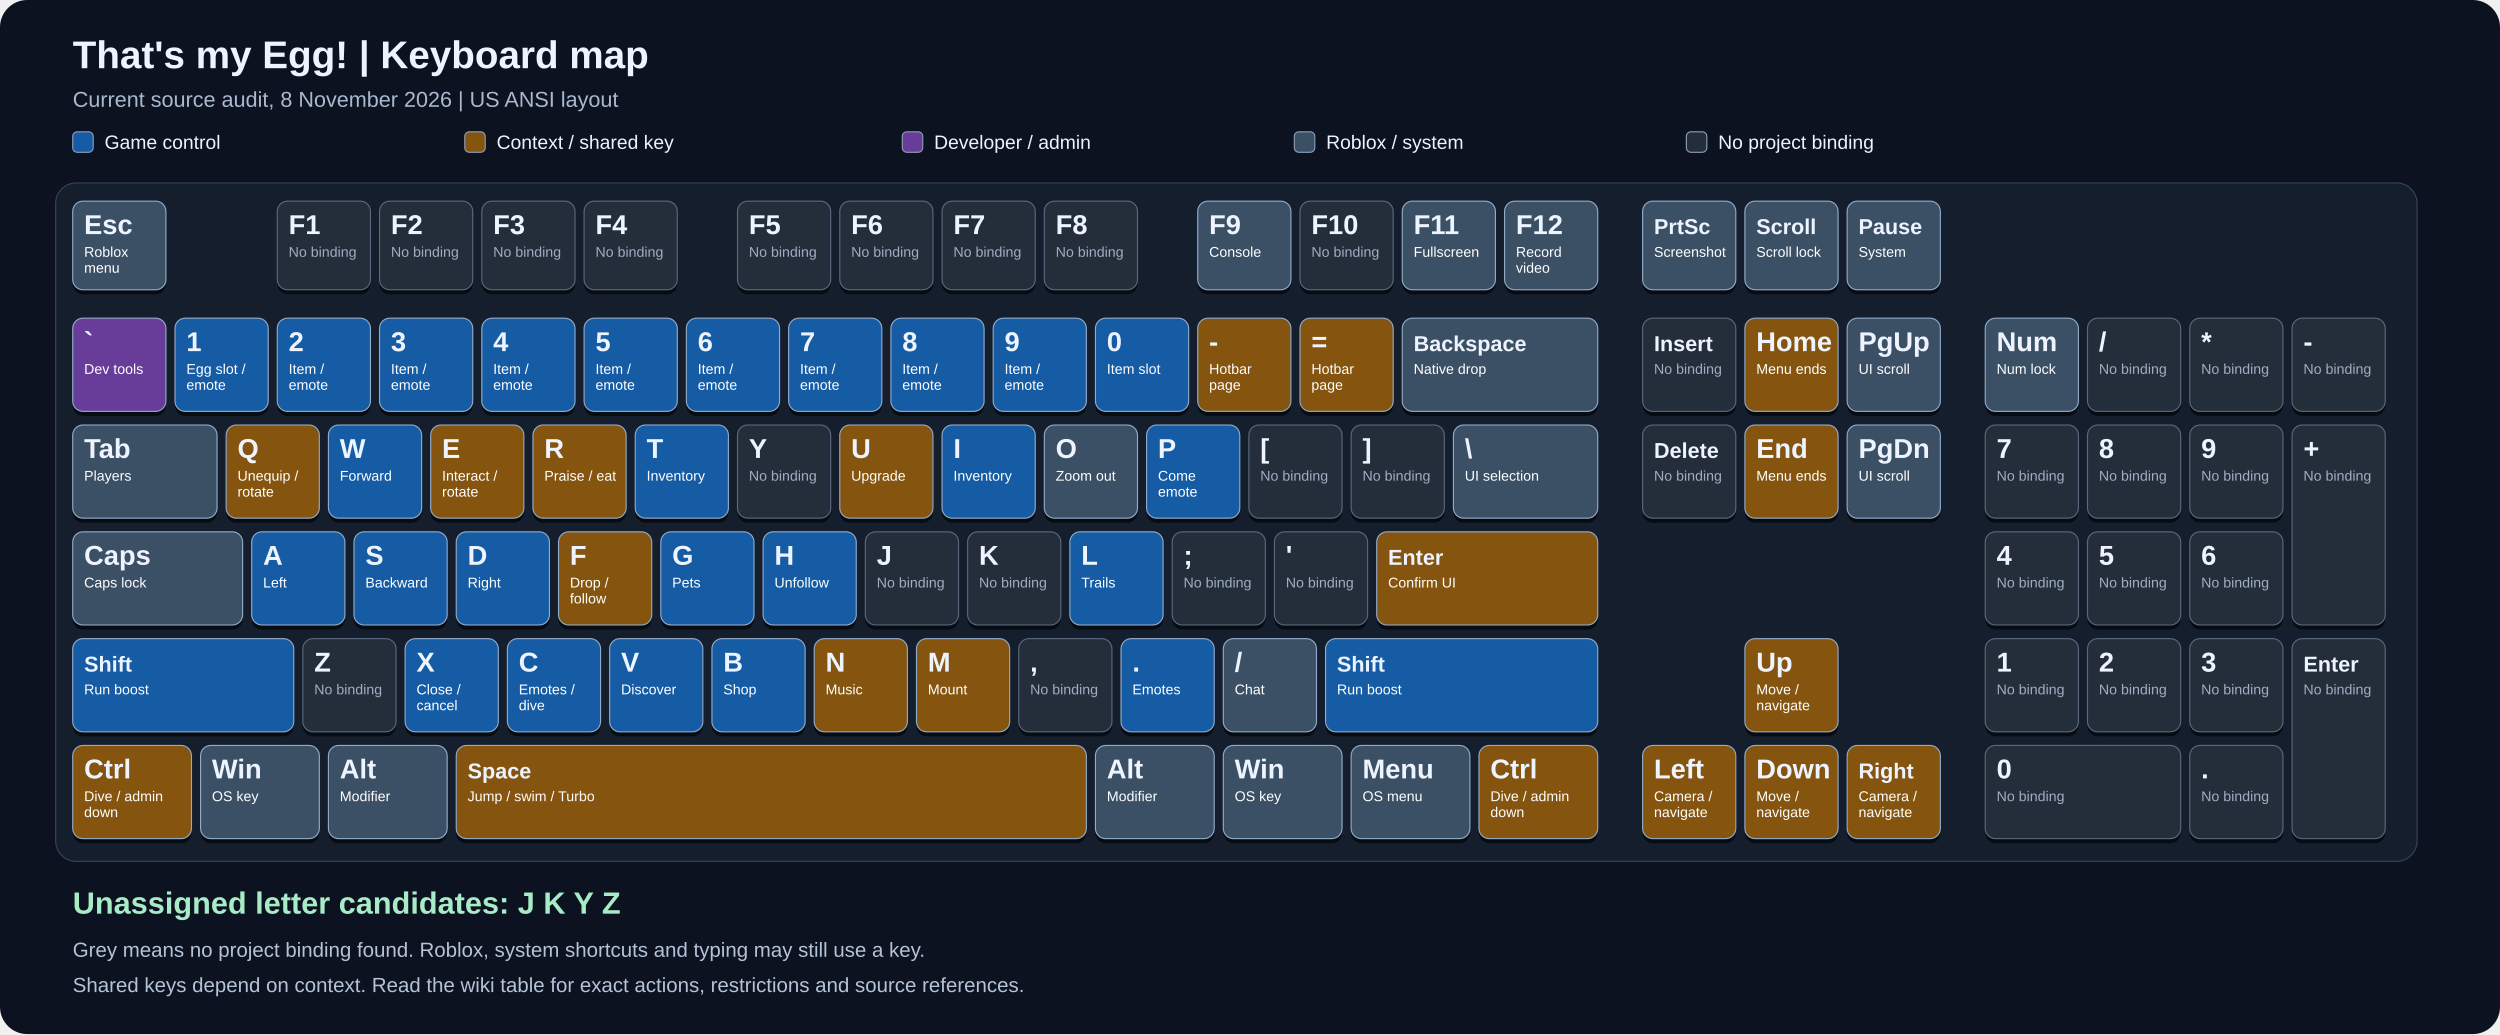
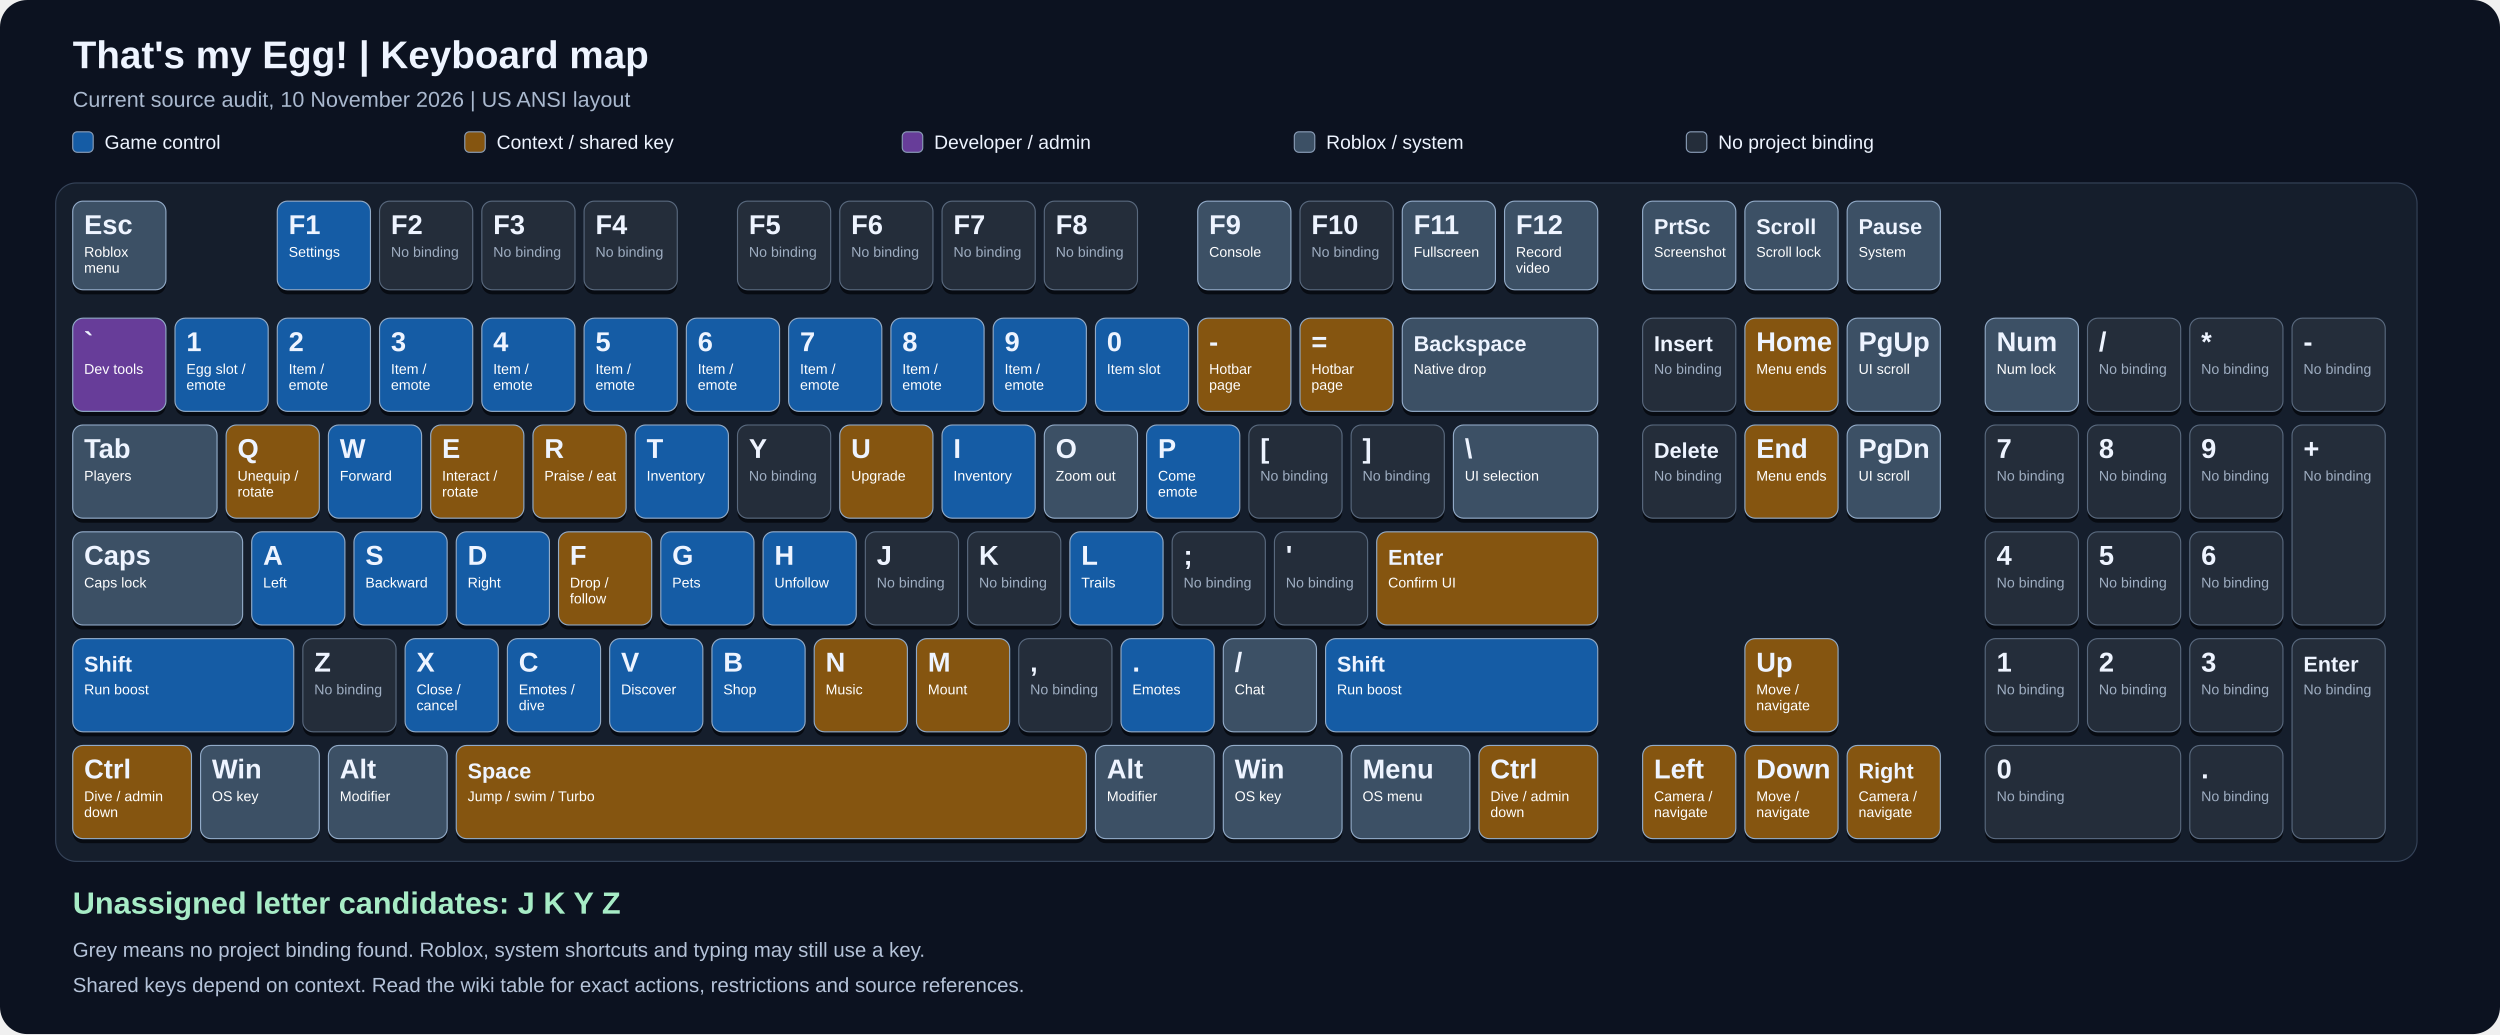
<svg xmlns="http://www.w3.org/2000/svg" width="2200" height="910" viewBox="0 0 2200 910">
  <rect width="2200" height="910" rx="24" fill="#0c1220" />
  <g font-family="Arial, sans-serif" fill="#eef4ff">
    <text x="64" y="60" font-size="34" font-weight="700">That's my Egg! | Keyboard map</text>
-     <text x="64" y="94" fill="#aab9cf" font-size="19">Current source audit, 8 November 2026 | US ANSI layout</text>
+     <text x="64" y="94" fill="#aab9cf" font-size="19">Current source audit, 10 November 2026 | US ANSI layout</text>
    <rect x="64" y="116" width="18" height="18" rx="4" fill="#155ca5" stroke="#8a9db7" />
    <text x="92" y="131" font-size="17">Game control</text>
    <rect x="409" y="116" width="18" height="18" rx="4" fill="#855510" stroke="#8a9db7" />
    <text x="437" y="131" font-size="17">Context / shared key</text>
    <rect x="794" y="116" width="18" height="18" rx="4" fill="#673d99" stroke="#8a9db7" />
    <text x="822" y="131" font-size="17">Developer / admin</text>
    <rect x="1139" y="116" width="18" height="18" rx="4" fill="#3c5065" stroke="#8a9db7" />
    <text x="1167" y="131" font-size="17">Roblox / system</text>
    <rect x="1484" y="116" width="18" height="18" rx="4" fill="#242d3a" stroke="#8a9db7" />
    <text x="1512" y="131" font-size="17">No project binding</text>
    <rect x="49" y="161" width="2078" height="597" rx="18" fill="#151e2c" stroke="#354359" />
    <g data-key="Escape" data-category="native">
      <rect x="64" y="181" width="82" height="78" rx="9" fill="#070b12" />
      <rect x="64" y="177" width="82" height="78" rx="9" fill="#3c5065" stroke="#92abc8" />
      <text x="74" y="206" font-size="24" font-weight="700">Esc</text>
      <text x="74" y="226" font-size="12.5" fill="#ffffff">Roblox</text>
      <text x="74" y="240" font-size="12.5" fill="#ffffff">menu</text>
    </g>
-     <g data-key="F1" data-category="free">
+     <g data-key="F1" data-category="game">
      <rect x="244" y="181" width="82" height="78" rx="9" fill="#070b12" />
-       <rect x="244" y="177" width="82" height="78" rx="9" fill="#242d3a" stroke="#59697e" />
+       <rect x="244" y="177" width="82" height="78" rx="9" fill="#155ca5" stroke="#92abc8" />
      <text x="254" y="206" font-size="24" font-weight="700">F1</text>
-       <text x="254" y="226" font-size="12.5" fill="#9faec2">No binding</text>
+       <text x="254" y="226" font-size="12.5" fill="#ffffff">Settings</text>
    </g>
    <g data-key="F2" data-category="free">
      <rect x="334" y="181" width="82" height="78" rx="9" fill="#070b12" />
      <rect x="334" y="177" width="82" height="78" rx="9" fill="#242d3a" stroke="#59697e" />
      <text x="344" y="206" font-size="24" font-weight="700">F2</text>
      <text x="344" y="226" font-size="12.5" fill="#9faec2">No binding</text>
    </g>
    <g data-key="F3" data-category="free">
      <rect x="424" y="181" width="82" height="78" rx="9" fill="#070b12" />
      <rect x="424" y="177" width="82" height="78" rx="9" fill="#242d3a" stroke="#59697e" />
      <text x="434" y="206" font-size="24" font-weight="700">F3</text>
      <text x="434" y="226" font-size="12.5" fill="#9faec2">No binding</text>
    </g>
    <g data-key="F4" data-category="free">
      <rect x="514" y="181" width="82" height="78" rx="9" fill="#070b12" />
      <rect x="514" y="177" width="82" height="78" rx="9" fill="#242d3a" stroke="#59697e" />
      <text x="524" y="206" font-size="24" font-weight="700">F4</text>
      <text x="524" y="226" font-size="12.5" fill="#9faec2">No binding</text>
    </g>
    <g data-key="F5" data-category="free">
      <rect x="649.0" y="181" width="82" height="78" rx="9" fill="#070b12" />
      <rect x="649.0" y="177" width="82" height="78" rx="9" fill="#242d3a" stroke="#59697e" />
      <text x="659.0" y="206" font-size="24" font-weight="700">F5</text>
      <text x="659.0" y="226" font-size="12.5" fill="#9faec2">No binding</text>
    </g>
    <g data-key="F6" data-category="free">
      <rect x="739.0" y="181" width="82" height="78" rx="9" fill="#070b12" />
      <rect x="739.0" y="177" width="82" height="78" rx="9" fill="#242d3a" stroke="#59697e" />
      <text x="749.0" y="206" font-size="24" font-weight="700">F6</text>
      <text x="749.0" y="226" font-size="12.5" fill="#9faec2">No binding</text>
    </g>
    <g data-key="F7" data-category="free">
      <rect x="829.0" y="181" width="82" height="78" rx="9" fill="#070b12" />
      <rect x="829.0" y="177" width="82" height="78" rx="9" fill="#242d3a" stroke="#59697e" />
      <text x="839.0" y="206" font-size="24" font-weight="700">F7</text>
      <text x="839.0" y="226" font-size="12.5" fill="#9faec2">No binding</text>
    </g>
    <g data-key="F8" data-category="free">
      <rect x="919.0" y="181" width="82" height="78" rx="9" fill="#070b12" />
      <rect x="919.0" y="177" width="82" height="78" rx="9" fill="#242d3a" stroke="#59697e" />
      <text x="929.0" y="206" font-size="24" font-weight="700">F8</text>
      <text x="929.0" y="226" font-size="12.5" fill="#9faec2">No binding</text>
    </g>
    <g data-key="F9" data-category="native">
      <rect x="1054.0" y="181" width="82" height="78" rx="9" fill="#070b12" />
      <rect x="1054.0" y="177" width="82" height="78" rx="9" fill="#3c5065" stroke="#92abc8" />
      <text x="1064.0" y="206" font-size="24" font-weight="700">F9</text>
      <text x="1064.0" y="226" font-size="12.5" fill="#ffffff">Console</text>
    </g>
    <g data-key="F10" data-category="free">
      <rect x="1144.0" y="181" width="82" height="78" rx="9" fill="#070b12" />
      <rect x="1144.0" y="177" width="82" height="78" rx="9" fill="#242d3a" stroke="#59697e" />
      <text x="1154.0" y="206" font-size="24" font-weight="700">F10</text>
      <text x="1154.0" y="226" font-size="12.5" fill="#9faec2">No binding</text>
    </g>
    <g data-key="F11" data-category="native">
      <rect x="1234.0" y="181" width="82" height="78" rx="9" fill="#070b12" />
      <rect x="1234.0" y="177" width="82" height="78" rx="9" fill="#3c5065" stroke="#92abc8" />
      <text x="1244.0" y="206" font-size="24" font-weight="700">F11</text>
      <text x="1244.0" y="226" font-size="12.5" fill="#ffffff">Fullscreen</text>
    </g>
    <g data-key="F12" data-category="native">
      <rect x="1324.0" y="181" width="82" height="78" rx="9" fill="#070b12" />
      <rect x="1324.0" y="177" width="82" height="78" rx="9" fill="#3c5065" stroke="#92abc8" />
      <text x="1334.0" y="206" font-size="24" font-weight="700">F12</text>
      <text x="1334.0" y="226" font-size="12.5" fill="#ffffff">Record</text>
      <text x="1334.0" y="240" font-size="12.5" fill="#ffffff">video</text>
    </g>
    <g data-key="Backquote" data-category="developer">
      <rect x="64" y="284" width="82" height="82" rx="9" fill="#070b12" />
      <rect x="64" y="280" width="82" height="82" rx="9" fill="#673d99" stroke="#92abc8" />
      <text x="74" y="309" font-size="24" font-weight="700">`</text>
      <text x="74" y="329" font-size="12.5" fill="#ffffff">Dev tools</text>
    </g>
    <g data-key="One" data-category="game">
      <rect x="154" y="284" width="82" height="82" rx="9" fill="#070b12" />
      <rect x="154" y="280" width="82" height="82" rx="9" fill="#155ca5" stroke="#92abc8" />
      <text x="164" y="309" font-size="24" font-weight="700">1</text>
      <text x="164" y="329" font-size="12.5" fill="#ffffff">Egg slot /</text>
      <text x="164" y="343" font-size="12.5" fill="#ffffff">emote</text>
    </g>
    <g data-key="Two" data-category="game">
      <rect x="244" y="284" width="82" height="82" rx="9" fill="#070b12" />
      <rect x="244" y="280" width="82" height="82" rx="9" fill="#155ca5" stroke="#92abc8" />
      <text x="254" y="309" font-size="24" font-weight="700">2</text>
      <text x="254" y="329" font-size="12.5" fill="#ffffff">Item /</text>
      <text x="254" y="343" font-size="12.5" fill="#ffffff">emote</text>
    </g>
    <g data-key="Three" data-category="game">
      <rect x="334" y="284" width="82" height="82" rx="9" fill="#070b12" />
      <rect x="334" y="280" width="82" height="82" rx="9" fill="#155ca5" stroke="#92abc8" />
      <text x="344" y="309" font-size="24" font-weight="700">3</text>
      <text x="344" y="329" font-size="12.5" fill="#ffffff">Item /</text>
      <text x="344" y="343" font-size="12.5" fill="#ffffff">emote</text>
    </g>
    <g data-key="Four" data-category="game">
      <rect x="424" y="284" width="82" height="82" rx="9" fill="#070b12" />
      <rect x="424" y="280" width="82" height="82" rx="9" fill="#155ca5" stroke="#92abc8" />
      <text x="434" y="309" font-size="24" font-weight="700">4</text>
      <text x="434" y="329" font-size="12.5" fill="#ffffff">Item /</text>
      <text x="434" y="343" font-size="12.5" fill="#ffffff">emote</text>
    </g>
    <g data-key="Five" data-category="game">
      <rect x="514" y="284" width="82" height="82" rx="9" fill="#070b12" />
      <rect x="514" y="280" width="82" height="82" rx="9" fill="#155ca5" stroke="#92abc8" />
      <text x="524" y="309" font-size="24" font-weight="700">5</text>
      <text x="524" y="329" font-size="12.5" fill="#ffffff">Item /</text>
      <text x="524" y="343" font-size="12.5" fill="#ffffff">emote</text>
    </g>
    <g data-key="Six" data-category="game">
      <rect x="604" y="284" width="82" height="82" rx="9" fill="#070b12" />
      <rect x="604" y="280" width="82" height="82" rx="9" fill="#155ca5" stroke="#92abc8" />
      <text x="614" y="309" font-size="24" font-weight="700">6</text>
      <text x="614" y="329" font-size="12.5" fill="#ffffff">Item /</text>
      <text x="614" y="343" font-size="12.5" fill="#ffffff">emote</text>
    </g>
    <g data-key="Seven" data-category="game">
      <rect x="694" y="284" width="82" height="82" rx="9" fill="#070b12" />
      <rect x="694" y="280" width="82" height="82" rx="9" fill="#155ca5" stroke="#92abc8" />
      <text x="704" y="309" font-size="24" font-weight="700">7</text>
      <text x="704" y="329" font-size="12.5" fill="#ffffff">Item /</text>
      <text x="704" y="343" font-size="12.5" fill="#ffffff">emote</text>
    </g>
    <g data-key="Eight" data-category="game">
      <rect x="784" y="284" width="82" height="82" rx="9" fill="#070b12" />
      <rect x="784" y="280" width="82" height="82" rx="9" fill="#155ca5" stroke="#92abc8" />
      <text x="794" y="309" font-size="24" font-weight="700">8</text>
      <text x="794" y="329" font-size="12.5" fill="#ffffff">Item /</text>
      <text x="794" y="343" font-size="12.5" fill="#ffffff">emote</text>
    </g>
    <g data-key="Nine" data-category="game">
      <rect x="874" y="284" width="82" height="82" rx="9" fill="#070b12" />
      <rect x="874" y="280" width="82" height="82" rx="9" fill="#155ca5" stroke="#92abc8" />
      <text x="884" y="309" font-size="24" font-weight="700">9</text>
      <text x="884" y="329" font-size="12.5" fill="#ffffff">Item /</text>
      <text x="884" y="343" font-size="12.5" fill="#ffffff">emote</text>
    </g>
    <g data-key="Zero" data-category="game">
      <rect x="964" y="284" width="82" height="82" rx="9" fill="#070b12" />
      <rect x="964" y="280" width="82" height="82" rx="9" fill="#155ca5" stroke="#92abc8" />
      <text x="974" y="309" font-size="24" font-weight="700">0</text>
      <text x="974" y="329" font-size="12.5" fill="#ffffff">Item slot</text>
    </g>
    <g data-key="Minus" data-category="context">
      <rect x="1054" y="284" width="82" height="82" rx="9" fill="#070b12" />
      <rect x="1054" y="280" width="82" height="82" rx="9" fill="#855510" stroke="#92abc8" />
      <text x="1064" y="309" font-size="24" font-weight="700">-</text>
      <text x="1064" y="329" font-size="12.5" fill="#ffffff">Hotbar</text>
      <text x="1064" y="343" font-size="12.5" fill="#ffffff">page</text>
    </g>
    <g data-key="Equals" data-category="context">
      <rect x="1144" y="284" width="82" height="82" rx="9" fill="#070b12" />
      <rect x="1144" y="280" width="82" height="82" rx="9" fill="#855510" stroke="#92abc8" />
      <text x="1154" y="309" font-size="24" font-weight="700">=</text>
      <text x="1154" y="329" font-size="12.5" fill="#ffffff">Hotbar</text>
      <text x="1154" y="343" font-size="12.5" fill="#ffffff">page</text>
    </g>
    <g data-key="Backspace" data-category="native">
      <rect x="1234" y="284" width="172" height="82" rx="9" fill="#070b12" />
      <rect x="1234" y="280" width="172" height="82" rx="9" fill="#3c5065" stroke="#92abc8" />
      <text x="1244" y="309" font-size="19" font-weight="700">Backspace</text>
      <text x="1244" y="329" font-size="12.5" fill="#ffffff">Native drop</text>
    </g>
    <g data-key="Tab" data-category="native">
      <rect x="64" y="378" width="127.0" height="82" rx="9" fill="#070b12" />
      <rect x="64" y="374" width="127.0" height="82" rx="9" fill="#3c5065" stroke="#92abc8" />
      <text x="74" y="403" font-size="24" font-weight="700">Tab</text>
      <text x="74" y="423" font-size="12.5" fill="#ffffff">Players</text>
    </g>
    <g data-key="Q" data-category="context">
      <rect x="199.0" y="378" width="82" height="82" rx="9" fill="#070b12" />
      <rect x="199.0" y="374" width="82" height="82" rx="9" fill="#855510" stroke="#92abc8" />
      <text x="209.0" y="403" font-size="24" font-weight="700">Q</text>
      <text x="209.0" y="423" font-size="12.5" fill="#ffffff">Unequip /</text>
      <text x="209.0" y="437" font-size="12.5" fill="#ffffff">rotate</text>
    </g>
    <g data-key="W" data-category="game">
      <rect x="289.0" y="378" width="82" height="82" rx="9" fill="#070b12" />
      <rect x="289.0" y="374" width="82" height="82" rx="9" fill="#155ca5" stroke="#92abc8" />
      <text x="299.0" y="403" font-size="24" font-weight="700">W</text>
      <text x="299.0" y="423" font-size="12.5" fill="#ffffff">Forward</text>
    </g>
    <g data-key="E" data-category="context">
      <rect x="379.0" y="378" width="82" height="82" rx="9" fill="#070b12" />
      <rect x="379.0" y="374" width="82" height="82" rx="9" fill="#855510" stroke="#92abc8" />
      <text x="389.0" y="403" font-size="24" font-weight="700">E</text>
      <text x="389.0" y="423" font-size="12.5" fill="#ffffff">Interact /</text>
      <text x="389.0" y="437" font-size="12.5" fill="#ffffff">rotate</text>
    </g>
    <g data-key="R" data-category="context">
      <rect x="469.0" y="378" width="82" height="82" rx="9" fill="#070b12" />
      <rect x="469.0" y="374" width="82" height="82" rx="9" fill="#855510" stroke="#92abc8" />
      <text x="479.0" y="403" font-size="24" font-weight="700">R</text>
      <text x="479.0" y="423" font-size="12.5" fill="#ffffff">Praise / eat</text>
    </g>
    <g data-key="T" data-category="game">
      <rect x="559.0" y="378" width="82" height="82" rx="9" fill="#070b12" />
      <rect x="559.0" y="374" width="82" height="82" rx="9" fill="#155ca5" stroke="#92abc8" />
      <text x="569.0" y="403" font-size="24" font-weight="700">T</text>
      <text x="569.0" y="423" font-size="12.5" fill="#ffffff">Inventory</text>
    </g>
    <g data-key="Y" data-category="free">
      <rect x="649.0" y="378" width="82" height="82" rx="9" fill="#070b12" />
      <rect x="649.0" y="374" width="82" height="82" rx="9" fill="#242d3a" stroke="#59697e" />
      <text x="659.0" y="403" font-size="24" font-weight="700">Y</text>
      <text x="659.0" y="423" font-size="12.5" fill="#9faec2">No binding</text>
    </g>
    <g data-key="U" data-category="context">
      <rect x="739.0" y="378" width="82" height="82" rx="9" fill="#070b12" />
      <rect x="739.0" y="374" width="82" height="82" rx="9" fill="#855510" stroke="#92abc8" />
      <text x="749.0" y="403" font-size="24" font-weight="700">U</text>
      <text x="749.0" y="423" font-size="12.5" fill="#ffffff">Upgrade</text>
    </g>
    <g data-key="I" data-category="game">
      <rect x="829.0" y="378" width="82" height="82" rx="9" fill="#070b12" />
      <rect x="829.0" y="374" width="82" height="82" rx="9" fill="#155ca5" stroke="#92abc8" />
      <text x="839.0" y="403" font-size="24" font-weight="700">I</text>
      <text x="839.0" y="423" font-size="12.5" fill="#ffffff">Inventory</text>
    </g>
    <g data-key="O" data-category="native">
      <rect x="919.0" y="378" width="82" height="82" rx="9" fill="#070b12" />
      <rect x="919.0" y="374" width="82" height="82" rx="9" fill="#3c5065" stroke="#92abc8" />
      <text x="929.0" y="403" font-size="24" font-weight="700">O</text>
      <text x="929.0" y="423" font-size="12.5" fill="#ffffff">Zoom out</text>
    </g>
    <g data-key="P" data-category="game">
      <rect x="1009.0" y="378" width="82" height="82" rx="9" fill="#070b12" />
      <rect x="1009.0" y="374" width="82" height="82" rx="9" fill="#155ca5" stroke="#92abc8" />
      <text x="1019.0" y="403" font-size="24" font-weight="700">P</text>
      <text x="1019.0" y="423" font-size="12.5" fill="#ffffff">Come</text>
      <text x="1019.0" y="437" font-size="12.5" fill="#ffffff">emote</text>
    </g>
    <g data-key="LeftBracket" data-category="free">
      <rect x="1099.0" y="378" width="82" height="82" rx="9" fill="#070b12" />
      <rect x="1099.0" y="374" width="82" height="82" rx="9" fill="#242d3a" stroke="#59697e" />
      <text x="1109.0" y="403" font-size="24" font-weight="700">[</text>
      <text x="1109.0" y="423" font-size="12.5" fill="#9faec2">No binding</text>
    </g>
    <g data-key="RightBracket" data-category="free">
      <rect x="1189.0" y="378" width="82" height="82" rx="9" fill="#070b12" />
      <rect x="1189.0" y="374" width="82" height="82" rx="9" fill="#242d3a" stroke="#59697e" />
      <text x="1199.0" y="403" font-size="24" font-weight="700">]</text>
      <text x="1199.0" y="423" font-size="12.5" fill="#9faec2">No binding</text>
    </g>
    <g data-key="BackSlash" data-category="native">
      <rect x="1279.0" y="378" width="127.0" height="82" rx="9" fill="#070b12" />
      <rect x="1279.0" y="374" width="127.0" height="82" rx="9" fill="#3c5065" stroke="#92abc8" />
      <text x="1289.0" y="403" font-size="24" font-weight="700">\</text>
      <text x="1289.0" y="423" font-size="12.5" fill="#ffffff">UI selection</text>
    </g>
    <g data-key="CapsLock" data-category="native">
      <rect x="64" y="472" width="149.5" height="82" rx="9" fill="#070b12" />
      <rect x="64" y="468" width="149.5" height="82" rx="9" fill="#3c5065" stroke="#92abc8" />
      <text x="74" y="497" font-size="24" font-weight="700">Caps</text>
      <text x="74" y="517" font-size="12.5" fill="#ffffff">Caps lock</text>
    </g>
    <g data-key="A" data-category="game">
      <rect x="221.5" y="472" width="82" height="82" rx="9" fill="#070b12" />
      <rect x="221.5" y="468" width="82" height="82" rx="9" fill="#155ca5" stroke="#92abc8" />
      <text x="231.5" y="497" font-size="24" font-weight="700">A</text>
      <text x="231.5" y="517" font-size="12.5" fill="#ffffff">Left</text>
    </g>
    <g data-key="S" data-category="game">
      <rect x="311.5" y="472" width="82" height="82" rx="9" fill="#070b12" />
      <rect x="311.5" y="468" width="82" height="82" rx="9" fill="#155ca5" stroke="#92abc8" />
      <text x="321.5" y="497" font-size="24" font-weight="700">S</text>
      <text x="321.5" y="517" font-size="12.5" fill="#ffffff">Backward</text>
    </g>
    <g data-key="D" data-category="game">
      <rect x="401.5" y="472" width="82" height="82" rx="9" fill="#070b12" />
      <rect x="401.5" y="468" width="82" height="82" rx="9" fill="#155ca5" stroke="#92abc8" />
      <text x="411.5" y="497" font-size="24" font-weight="700">D</text>
      <text x="411.5" y="517" font-size="12.5" fill="#ffffff">Right</text>
    </g>
    <g data-key="F" data-category="context">
      <rect x="491.5" y="472" width="82" height="82" rx="9" fill="#070b12" />
      <rect x="491.5" y="468" width="82" height="82" rx="9" fill="#855510" stroke="#92abc8" />
      <text x="501.5" y="497" font-size="24" font-weight="700">F</text>
      <text x="501.5" y="517" font-size="12.5" fill="#ffffff">Drop /</text>
      <text x="501.5" y="531" font-size="12.5" fill="#ffffff">follow</text>
    </g>
    <g data-key="G" data-category="game">
      <rect x="581.5" y="472" width="82" height="82" rx="9" fill="#070b12" />
      <rect x="581.5" y="468" width="82" height="82" rx="9" fill="#155ca5" stroke="#92abc8" />
      <text x="591.5" y="497" font-size="24" font-weight="700">G</text>
      <text x="591.5" y="517" font-size="12.5" fill="#ffffff">Pets</text>
    </g>
    <g data-key="H" data-category="game">
      <rect x="671.5" y="472" width="82" height="82" rx="9" fill="#070b12" />
      <rect x="671.5" y="468" width="82" height="82" rx="9" fill="#155ca5" stroke="#92abc8" />
      <text x="681.5" y="497" font-size="24" font-weight="700">H</text>
      <text x="681.5" y="517" font-size="12.5" fill="#ffffff">Unfollow</text>
    </g>
    <g data-key="J" data-category="free">
      <rect x="761.5" y="472" width="82" height="82" rx="9" fill="#070b12" />
      <rect x="761.5" y="468" width="82" height="82" rx="9" fill="#242d3a" stroke="#59697e" />
      <text x="771.5" y="497" font-size="24" font-weight="700">J</text>
      <text x="771.5" y="517" font-size="12.5" fill="#9faec2">No binding</text>
    </g>
    <g data-key="K" data-category="free">
      <rect x="851.5" y="472" width="82" height="82" rx="9" fill="#070b12" />
      <rect x="851.5" y="468" width="82" height="82" rx="9" fill="#242d3a" stroke="#59697e" />
      <text x="861.5" y="497" font-size="24" font-weight="700">K</text>
      <text x="861.5" y="517" font-size="12.5" fill="#9faec2">No binding</text>
    </g>
    <g data-key="L" data-category="game">
      <rect x="941.5" y="472" width="82" height="82" rx="9" fill="#070b12" />
      <rect x="941.5" y="468" width="82" height="82" rx="9" fill="#155ca5" stroke="#92abc8" />
      <text x="951.5" y="497" font-size="24" font-weight="700">L</text>
      <text x="951.5" y="517" font-size="12.5" fill="#ffffff">Trails</text>
    </g>
    <g data-key="Semicolon" data-category="free">
      <rect x="1031.5" y="472" width="82" height="82" rx="9" fill="#070b12" />
      <rect x="1031.5" y="468" width="82" height="82" rx="9" fill="#242d3a" stroke="#59697e" />
      <text x="1041.5" y="497" font-size="24" font-weight="700">;</text>
      <text x="1041.5" y="517" font-size="12.5" fill="#9faec2">No binding</text>
    </g>
    <g data-key="Quote" data-category="free">
      <rect x="1121.5" y="472" width="82" height="82" rx="9" fill="#070b12" />
      <rect x="1121.5" y="468" width="82" height="82" rx="9" fill="#242d3a" stroke="#59697e" />
      <text x="1131.5" y="497" font-size="24" font-weight="700">'</text>
      <text x="1131.5" y="517" font-size="12.5" fill="#9faec2">No binding</text>
    </g>
    <g data-key="Return" data-category="context">
      <rect x="1211.5" y="472" width="194.5" height="82" rx="9" fill="#070b12" />
      <rect x="1211.5" y="468" width="194.5" height="82" rx="9" fill="#855510" stroke="#92abc8" />
      <text x="1221.5" y="497" font-size="19" font-weight="700">Enter</text>
      <text x="1221.5" y="517" font-size="12.5" fill="#ffffff">Confirm UI</text>
    </g>
    <g data-key="LeftShift" data-category="game">
      <rect x="64" y="566" width="194.5" height="82" rx="9" fill="#070b12" />
      <rect x="64" y="562" width="194.5" height="82" rx="9" fill="#155ca5" stroke="#92abc8" />
      <text x="74" y="591" font-size="19" font-weight="700">Shift</text>
      <text x="74" y="611" font-size="12.5" fill="#ffffff">Run boost</text>
    </g>
    <g data-key="Z" data-category="free">
      <rect x="266.5" y="566" width="82" height="82" rx="9" fill="#070b12" />
      <rect x="266.5" y="562" width="82" height="82" rx="9" fill="#242d3a" stroke="#59697e" />
      <text x="276.5" y="591" font-size="24" font-weight="700">Z</text>
      <text x="276.5" y="611" font-size="12.5" fill="#9faec2">No binding</text>
    </g>
    <g data-key="X" data-category="game">
      <rect x="356.5" y="566" width="82" height="82" rx="9" fill="#070b12" />
      <rect x="356.5" y="562" width="82" height="82" rx="9" fill="#155ca5" stroke="#92abc8" />
      <text x="366.5" y="591" font-size="24" font-weight="700">X</text>
      <text x="366.5" y="611" font-size="12.5" fill="#ffffff">Close /</text>
      <text x="366.5" y="625" font-size="12.5" fill="#ffffff">cancel</text>
    </g>
    <g data-key="C" data-category="game">
      <rect x="446.5" y="566" width="82" height="82" rx="9" fill="#070b12" />
      <rect x="446.5" y="562" width="82" height="82" rx="9" fill="#155ca5" stroke="#92abc8" />
      <text x="456.5" y="591" font-size="24" font-weight="700">C</text>
      <text x="456.5" y="611" font-size="12.5" fill="#ffffff">Emotes /</text>
      <text x="456.5" y="625" font-size="12.5" fill="#ffffff">dive</text>
    </g>
    <g data-key="V" data-category="game">
      <rect x="536.5" y="566" width="82" height="82" rx="9" fill="#070b12" />
      <rect x="536.5" y="562" width="82" height="82" rx="9" fill="#155ca5" stroke="#92abc8" />
      <text x="546.5" y="591" font-size="24" font-weight="700">V</text>
      <text x="546.5" y="611" font-size="12.5" fill="#ffffff">Discover</text>
    </g>
    <g data-key="B" data-category="game">
      <rect x="626.5" y="566" width="82" height="82" rx="9" fill="#070b12" />
      <rect x="626.5" y="562" width="82" height="82" rx="9" fill="#155ca5" stroke="#92abc8" />
      <text x="636.5" y="591" font-size="24" font-weight="700">B</text>
      <text x="636.5" y="611" font-size="12.5" fill="#ffffff">Shop</text>
    </g>
    <g data-key="N" data-category="context">
      <rect x="716.5" y="566" width="82" height="82" rx="9" fill="#070b12" />
      <rect x="716.5" y="562" width="82" height="82" rx="9" fill="#855510" stroke="#92abc8" />
      <text x="726.5" y="591" font-size="24" font-weight="700">N</text>
      <text x="726.5" y="611" font-size="12.5" fill="#ffffff">Music</text>
    </g>
    <g data-key="M" data-category="context">
      <rect x="806.5" y="566" width="82" height="82" rx="9" fill="#070b12" />
      <rect x="806.5" y="562" width="82" height="82" rx="9" fill="#855510" stroke="#92abc8" />
      <text x="816.5" y="591" font-size="24" font-weight="700">M</text>
      <text x="816.5" y="611" font-size="12.5" fill="#ffffff">Mount</text>
    </g>
    <g data-key="Comma" data-category="free">
      <rect x="896.5" y="566" width="82" height="82" rx="9" fill="#070b12" />
      <rect x="896.5" y="562" width="82" height="82" rx="9" fill="#242d3a" stroke="#59697e" />
      <text x="906.5" y="591" font-size="24" font-weight="700">,</text>
      <text x="906.5" y="611" font-size="12.5" fill="#9faec2">No binding</text>
    </g>
    <g data-key="Period" data-category="game">
      <rect x="986.5" y="566" width="82" height="82" rx="9" fill="#070b12" />
      <rect x="986.5" y="562" width="82" height="82" rx="9" fill="#155ca5" stroke="#92abc8" />
      <text x="996.5" y="591" font-size="24" font-weight="700">.</text>
      <text x="996.5" y="611" font-size="12.5" fill="#ffffff">Emotes</text>
    </g>
    <g data-key="Slash" data-category="native">
      <rect x="1076.5" y="566" width="82" height="82" rx="9" fill="#070b12" />
      <rect x="1076.5" y="562" width="82" height="82" rx="9" fill="#3c5065" stroke="#92abc8" />
      <text x="1086.5" y="591" font-size="24" font-weight="700">/</text>
      <text x="1086.5" y="611" font-size="12.5" fill="#ffffff">Chat</text>
    </g>
    <g data-key="RightShift" data-category="game">
      <rect x="1166.5" y="566" width="239.5" height="82" rx="9" fill="#070b12" />
      <rect x="1166.5" y="562" width="239.5" height="82" rx="9" fill="#155ca5" stroke="#92abc8" />
      <text x="1176.5" y="591" font-size="19" font-weight="700">Shift</text>
      <text x="1176.5" y="611" font-size="12.5" fill="#ffffff">Run boost</text>
    </g>
    <g data-key="LeftControl" data-category="context">
      <rect x="64" y="660" width="104.5" height="82" rx="9" fill="#070b12" />
      <rect x="64" y="656" width="104.5" height="82" rx="9" fill="#855510" stroke="#92abc8" />
      <text x="74" y="685" font-size="24" font-weight="700">Ctrl</text>
      <text x="74" y="705" font-size="12.5" fill="#ffffff">Dive / admin</text>
      <text x="74" y="719" font-size="12.5" fill="#ffffff">down</text>
    </g>
    <g data-key="LeftSuper" data-category="native">
      <rect x="176.5" y="660" width="104.5" height="82" rx="9" fill="#070b12" />
      <rect x="176.5" y="656" width="104.5" height="82" rx="9" fill="#3c5065" stroke="#92abc8" />
      <text x="186.5" y="685" font-size="24" font-weight="700">Win</text>
      <text x="186.5" y="705" font-size="12.5" fill="#ffffff">OS key</text>
    </g>
    <g data-key="LeftAlt" data-category="native">
      <rect x="289.0" y="660" width="104.5" height="82" rx="9" fill="#070b12" />
      <rect x="289.0" y="656" width="104.5" height="82" rx="9" fill="#3c5065" stroke="#92abc8" />
      <text x="299.0" y="685" font-size="24" font-weight="700">Alt</text>
      <text x="299.0" y="705" font-size="12.5" fill="#ffffff">Modifier</text>
    </g>
    <g data-key="Space" data-category="context">
      <rect x="401.5" y="660" width="554.5" height="82" rx="9" fill="#070b12" />
      <rect x="401.5" y="656" width="554.5" height="82" rx="9" fill="#855510" stroke="#92abc8" />
      <text x="411.5" y="685" font-size="19" font-weight="700">Space</text>
      <text x="411.5" y="705" font-size="12.5" fill="#ffffff">Jump / swim / Turbo</text>
    </g>
    <g data-key="RightAlt" data-category="native">
      <rect x="964.0" y="660" width="104.5" height="82" rx="9" fill="#070b12" />
      <rect x="964.0" y="656" width="104.5" height="82" rx="9" fill="#3c5065" stroke="#92abc8" />
      <text x="974.0" y="685" font-size="24" font-weight="700">Alt</text>
      <text x="974.0" y="705" font-size="12.5" fill="#ffffff">Modifier</text>
    </g>
    <g data-key="RightSuper" data-category="native">
      <rect x="1076.5" y="660" width="104.5" height="82" rx="9" fill="#070b12" />
      <rect x="1076.5" y="656" width="104.5" height="82" rx="9" fill="#3c5065" stroke="#92abc8" />
      <text x="1086.5" y="685" font-size="24" font-weight="700">Win</text>
      <text x="1086.5" y="705" font-size="12.5" fill="#ffffff">OS key</text>
    </g>
    <g data-key="Menu" data-category="native">
      <rect x="1189.0" y="660" width="104.5" height="82" rx="9" fill="#070b12" />
      <rect x="1189.0" y="656" width="104.5" height="82" rx="9" fill="#3c5065" stroke="#92abc8" />
      <text x="1199.0" y="685" font-size="24" font-weight="700">Menu</text>
      <text x="1199.0" y="705" font-size="12.5" fill="#ffffff">OS menu</text>
    </g>
    <g data-key="RightControl" data-category="context">
      <rect x="1301.5" y="660" width="104.5" height="82" rx="9" fill="#070b12" />
      <rect x="1301.5" y="656" width="104.5" height="82" rx="9" fill="#855510" stroke="#92abc8" />
      <text x="1311.5" y="685" font-size="24" font-weight="700">Ctrl</text>
      <text x="1311.5" y="705" font-size="12.5" fill="#ffffff">Dive / admin</text>
      <text x="1311.5" y="719" font-size="12.5" fill="#ffffff">down</text>
    </g>
    <g data-key="Print" data-category="native">
      <rect x="1445.5" y="181" width="82" height="78" rx="9" fill="#070b12" />
      <rect x="1445.5" y="177" width="82" height="78" rx="9" fill="#3c5065" stroke="#92abc8" />
      <text x="1455.5" y="206" font-size="19" font-weight="700">PrtSc</text>
      <text x="1455.5" y="226" font-size="12.5" fill="#ffffff">Screenshot</text>
    </g>
    <g data-key="ScrollLock" data-category="native">
      <rect x="1535.5" y="181" width="82" height="78" rx="9" fill="#070b12" />
      <rect x="1535.5" y="177" width="82" height="78" rx="9" fill="#3c5065" stroke="#92abc8" />
      <text x="1545.5" y="206" font-size="19" font-weight="700">Scroll</text>
      <text x="1545.5" y="226" font-size="12.5" fill="#ffffff">Scroll lock</text>
    </g>
    <g data-key="Pause" data-category="native">
      <rect x="1625.5" y="181" width="82" height="78" rx="9" fill="#070b12" />
      <rect x="1625.5" y="177" width="82" height="78" rx="9" fill="#3c5065" stroke="#92abc8" />
      <text x="1635.5" y="206" font-size="19" font-weight="700">Pause</text>
      <text x="1635.5" y="226" font-size="12.5" fill="#ffffff">System</text>
    </g>
    <g data-key="Insert" data-category="free">
      <rect x="1445.5" y="284" width="82" height="82" rx="9" fill="#070b12" />
      <rect x="1445.5" y="280" width="82" height="82" rx="9" fill="#242d3a" stroke="#59697e" />
      <text x="1455.5" y="309" font-size="19" font-weight="700">Insert</text>
      <text x="1455.5" y="329" font-size="12.5" fill="#9faec2">No binding</text>
    </g>
    <g data-key="Home" data-category="context">
      <rect x="1535.5" y="284" width="82" height="82" rx="9" fill="#070b12" />
      <rect x="1535.5" y="280" width="82" height="82" rx="9" fill="#855510" stroke="#92abc8" />
      <text x="1545.5" y="309" font-size="24" font-weight="700">Home</text>
      <text x="1545.5" y="329" font-size="12.5" fill="#ffffff">Menu ends</text>
    </g>
    <g data-key="PageUp" data-category="native">
      <rect x="1625.5" y="284" width="82" height="82" rx="9" fill="#070b12" />
      <rect x="1625.5" y="280" width="82" height="82" rx="9" fill="#3c5065" stroke="#92abc8" />
      <text x="1635.5" y="309" font-size="24" font-weight="700">PgUp</text>
      <text x="1635.5" y="329" font-size="12.5" fill="#ffffff">UI scroll</text>
    </g>
    <g data-key="Delete" data-category="free">
      <rect x="1445.5" y="378" width="82" height="82" rx="9" fill="#070b12" />
      <rect x="1445.5" y="374" width="82" height="82" rx="9" fill="#242d3a" stroke="#59697e" />
      <text x="1455.5" y="403" font-size="19" font-weight="700">Delete</text>
      <text x="1455.5" y="423" font-size="12.5" fill="#9faec2">No binding</text>
    </g>
    <g data-key="End" data-category="context">
      <rect x="1535.5" y="378" width="82" height="82" rx="9" fill="#070b12" />
      <rect x="1535.5" y="374" width="82" height="82" rx="9" fill="#855510" stroke="#92abc8" />
      <text x="1545.5" y="403" font-size="24" font-weight="700">End</text>
      <text x="1545.5" y="423" font-size="12.5" fill="#ffffff">Menu ends</text>
    </g>
    <g data-key="PageDown" data-category="native">
      <rect x="1625.5" y="378" width="82" height="82" rx="9" fill="#070b12" />
      <rect x="1625.5" y="374" width="82" height="82" rx="9" fill="#3c5065" stroke="#92abc8" />
      <text x="1635.5" y="403" font-size="24" font-weight="700">PgDn</text>
      <text x="1635.5" y="423" font-size="12.5" fill="#ffffff">UI scroll</text>
    </g>
    <g data-key="Up" data-category="context">
      <rect x="1535.5" y="566" width="82" height="82" rx="9" fill="#070b12" />
      <rect x="1535.5" y="562" width="82" height="82" rx="9" fill="#855510" stroke="#92abc8" />
      <text x="1545.5" y="591" font-size="24" font-weight="700">Up</text>
      <text x="1545.5" y="611" font-size="12.5" fill="#ffffff">Move /</text>
      <text x="1545.5" y="625" font-size="12.5" fill="#ffffff">navigate</text>
    </g>
    <g data-key="Left" data-category="context">
      <rect x="1445.5" y="660" width="82" height="82" rx="9" fill="#070b12" />
      <rect x="1445.5" y="656" width="82" height="82" rx="9" fill="#855510" stroke="#92abc8" />
      <text x="1455.5" y="685" font-size="24" font-weight="700">Left</text>
      <text x="1455.5" y="705" font-size="12.5" fill="#ffffff">Camera /</text>
      <text x="1455.5" y="719" font-size="12.5" fill="#ffffff">navigate</text>
    </g>
    <g data-key="Down" data-category="context">
      <rect x="1535.5" y="660" width="82" height="82" rx="9" fill="#070b12" />
      <rect x="1535.5" y="656" width="82" height="82" rx="9" fill="#855510" stroke="#92abc8" />
      <text x="1545.5" y="685" font-size="24" font-weight="700">Down</text>
      <text x="1545.5" y="705" font-size="12.5" fill="#ffffff">Move /</text>
      <text x="1545.5" y="719" font-size="12.5" fill="#ffffff">navigate</text>
    </g>
    <g data-key="Right" data-category="context">
      <rect x="1625.5" y="660" width="82" height="82" rx="9" fill="#070b12" />
      <rect x="1625.5" y="656" width="82" height="82" rx="9" fill="#855510" stroke="#92abc8" />
      <text x="1635.5" y="685" font-size="19" font-weight="700">Right</text>
      <text x="1635.5" y="705" font-size="12.5" fill="#ffffff">Camera /</text>
      <text x="1635.5" y="719" font-size="12.5" fill="#ffffff">navigate</text>
    </g>
    <g data-key="NumLock" data-category="native">
      <rect x="1747.0" y="284" width="82" height="82" rx="9" fill="#070b12" />
      <rect x="1747.0" y="280" width="82" height="82" rx="9" fill="#3c5065" stroke="#92abc8" />
      <text x="1757.0" y="309" font-size="24" font-weight="700">Num</text>
      <text x="1757.0" y="329" font-size="12.5" fill="#ffffff">Num lock</text>
    </g>
    <g data-key="KeypadDivide" data-category="free">
      <rect x="1837.0" y="284" width="82" height="82" rx="9" fill="#070b12" />
      <rect x="1837.0" y="280" width="82" height="82" rx="9" fill="#242d3a" stroke="#59697e" />
      <text x="1847.0" y="309" font-size="24" font-weight="700">/</text>
      <text x="1847.0" y="329" font-size="12.5" fill="#9faec2">No binding</text>
    </g>
    <g data-key="KeypadMultiply" data-category="free">
      <rect x="1927.0" y="284" width="82" height="82" rx="9" fill="#070b12" />
      <rect x="1927.0" y="280" width="82" height="82" rx="9" fill="#242d3a" stroke="#59697e" />
      <text x="1937.0" y="309" font-size="24" font-weight="700">*</text>
      <text x="1937.0" y="329" font-size="12.5" fill="#9faec2">No binding</text>
    </g>
    <g data-key="KeypadMinus" data-category="free">
      <rect x="2017.0" y="284" width="82" height="82" rx="9" fill="#070b12" />
      <rect x="2017.0" y="280" width="82" height="82" rx="9" fill="#242d3a" stroke="#59697e" />
      <text x="2027.0" y="309" font-size="24" font-weight="700">-</text>
      <text x="2027.0" y="329" font-size="12.5" fill="#9faec2">No binding</text>
    </g>
    <g data-key="KeypadSeven" data-category="free">
      <rect x="1747.0" y="378" width="82" height="82" rx="9" fill="#070b12" />
      <rect x="1747.0" y="374" width="82" height="82" rx="9" fill="#242d3a" stroke="#59697e" />
      <text x="1757.0" y="403" font-size="24" font-weight="700">7</text>
      <text x="1757.0" y="423" font-size="12.5" fill="#9faec2">No binding</text>
    </g>
    <g data-key="KeypadEight" data-category="free">
      <rect x="1837.0" y="378" width="82" height="82" rx="9" fill="#070b12" />
      <rect x="1837.0" y="374" width="82" height="82" rx="9" fill="#242d3a" stroke="#59697e" />
      <text x="1847.0" y="403" font-size="24" font-weight="700">8</text>
      <text x="1847.0" y="423" font-size="12.5" fill="#9faec2">No binding</text>
    </g>
    <g data-key="KeypadNine" data-category="free">
      <rect x="1927.0" y="378" width="82" height="82" rx="9" fill="#070b12" />
      <rect x="1927.0" y="374" width="82" height="82" rx="9" fill="#242d3a" stroke="#59697e" />
      <text x="1937.0" y="403" font-size="24" font-weight="700">9</text>
      <text x="1937.0" y="423" font-size="12.5" fill="#9faec2">No binding</text>
    </g>
    <g data-key="KeypadPlus" data-category="free">
      <rect x="2017.0" y="378" width="82" height="176" rx="9" fill="#070b12" />
      <rect x="2017.0" y="374" width="82" height="176" rx="9" fill="#242d3a" stroke="#59697e" />
      <text x="2027.0" y="403" font-size="24" font-weight="700">+</text>
      <text x="2027.0" y="423" font-size="12.5" fill="#9faec2">No binding</text>
    </g>
    <g data-key="KeypadFour" data-category="free">
      <rect x="1747.0" y="472" width="82" height="82" rx="9" fill="#070b12" />
      <rect x="1747.0" y="468" width="82" height="82" rx="9" fill="#242d3a" stroke="#59697e" />
      <text x="1757.0" y="497" font-size="24" font-weight="700">4</text>
      <text x="1757.0" y="517" font-size="12.5" fill="#9faec2">No binding</text>
    </g>
    <g data-key="KeypadFive" data-category="free">
      <rect x="1837.0" y="472" width="82" height="82" rx="9" fill="#070b12" />
      <rect x="1837.0" y="468" width="82" height="82" rx="9" fill="#242d3a" stroke="#59697e" />
      <text x="1847.0" y="497" font-size="24" font-weight="700">5</text>
      <text x="1847.0" y="517" font-size="12.5" fill="#9faec2">No binding</text>
    </g>
    <g data-key="KeypadSix" data-category="free">
      <rect x="1927.0" y="472" width="82" height="82" rx="9" fill="#070b12" />
      <rect x="1927.0" y="468" width="82" height="82" rx="9" fill="#242d3a" stroke="#59697e" />
      <text x="1937.0" y="497" font-size="24" font-weight="700">6</text>
      <text x="1937.0" y="517" font-size="12.5" fill="#9faec2">No binding</text>
    </g>
    <g data-key="KeypadOne" data-category="free">
      <rect x="1747.0" y="566" width="82" height="82" rx="9" fill="#070b12" />
      <rect x="1747.0" y="562" width="82" height="82" rx="9" fill="#242d3a" stroke="#59697e" />
      <text x="1757.0" y="591" font-size="24" font-weight="700">1</text>
      <text x="1757.0" y="611" font-size="12.5" fill="#9faec2">No binding</text>
    </g>
    <g data-key="KeypadTwo" data-category="free">
      <rect x="1837.0" y="566" width="82" height="82" rx="9" fill="#070b12" />
      <rect x="1837.0" y="562" width="82" height="82" rx="9" fill="#242d3a" stroke="#59697e" />
      <text x="1847.0" y="591" font-size="24" font-weight="700">2</text>
      <text x="1847.0" y="611" font-size="12.5" fill="#9faec2">No binding</text>
    </g>
    <g data-key="KeypadThree" data-category="free">
      <rect x="1927.0" y="566" width="82" height="82" rx="9" fill="#070b12" />
      <rect x="1927.0" y="562" width="82" height="82" rx="9" fill="#242d3a" stroke="#59697e" />
      <text x="1937.0" y="591" font-size="24" font-weight="700">3</text>
      <text x="1937.0" y="611" font-size="12.5" fill="#9faec2">No binding</text>
    </g>
    <g data-key="KeypadEnter" data-category="free">
      <rect x="2017.0" y="566" width="82" height="176" rx="9" fill="#070b12" />
      <rect x="2017.0" y="562" width="82" height="176" rx="9" fill="#242d3a" stroke="#59697e" />
      <text x="2027.0" y="591" font-size="19" font-weight="700">Enter</text>
      <text x="2027.0" y="611" font-size="12.5" fill="#9faec2">No binding</text>
    </g>
    <g data-key="KeypadZero" data-category="free">
      <rect x="1747.0" y="660" width="172" height="82" rx="9" fill="#070b12" />
      <rect x="1747.0" y="656" width="172" height="82" rx="9" fill="#242d3a" stroke="#59697e" />
      <text x="1757.0" y="685" font-size="24" font-weight="700">0</text>
      <text x="1757.0" y="705" font-size="12.5" fill="#9faec2">No binding</text>
    </g>
    <g data-key="KeypadPeriod" data-category="free">
      <rect x="1927.0" y="660" width="82" height="82" rx="9" fill="#070b12" />
      <rect x="1927.0" y="656" width="82" height="82" rx="9" fill="#242d3a" stroke="#59697e" />
      <text x="1937.0" y="685" font-size="24" font-weight="700">.</text>
      <text x="1937.0" y="705" font-size="12.5" fill="#9faec2">No binding</text>
    </g>
    <text x="64" y="804" font-size="27" font-weight="700" fill="#a7ecc6">Unassigned letter candidates: J  K  Y  Z</text>
    <text x="64" y="842" font-size="18" fill="#b5c3d9">Grey means no project binding found. Roblox, system shortcuts and typing may still use a key.</text>
    <text x="64" y="873" font-size="18" fill="#b5c3d9">Shared keys depend on context. Read the wiki table for exact actions, restrictions and source references.</text>
  </g>
</svg>
